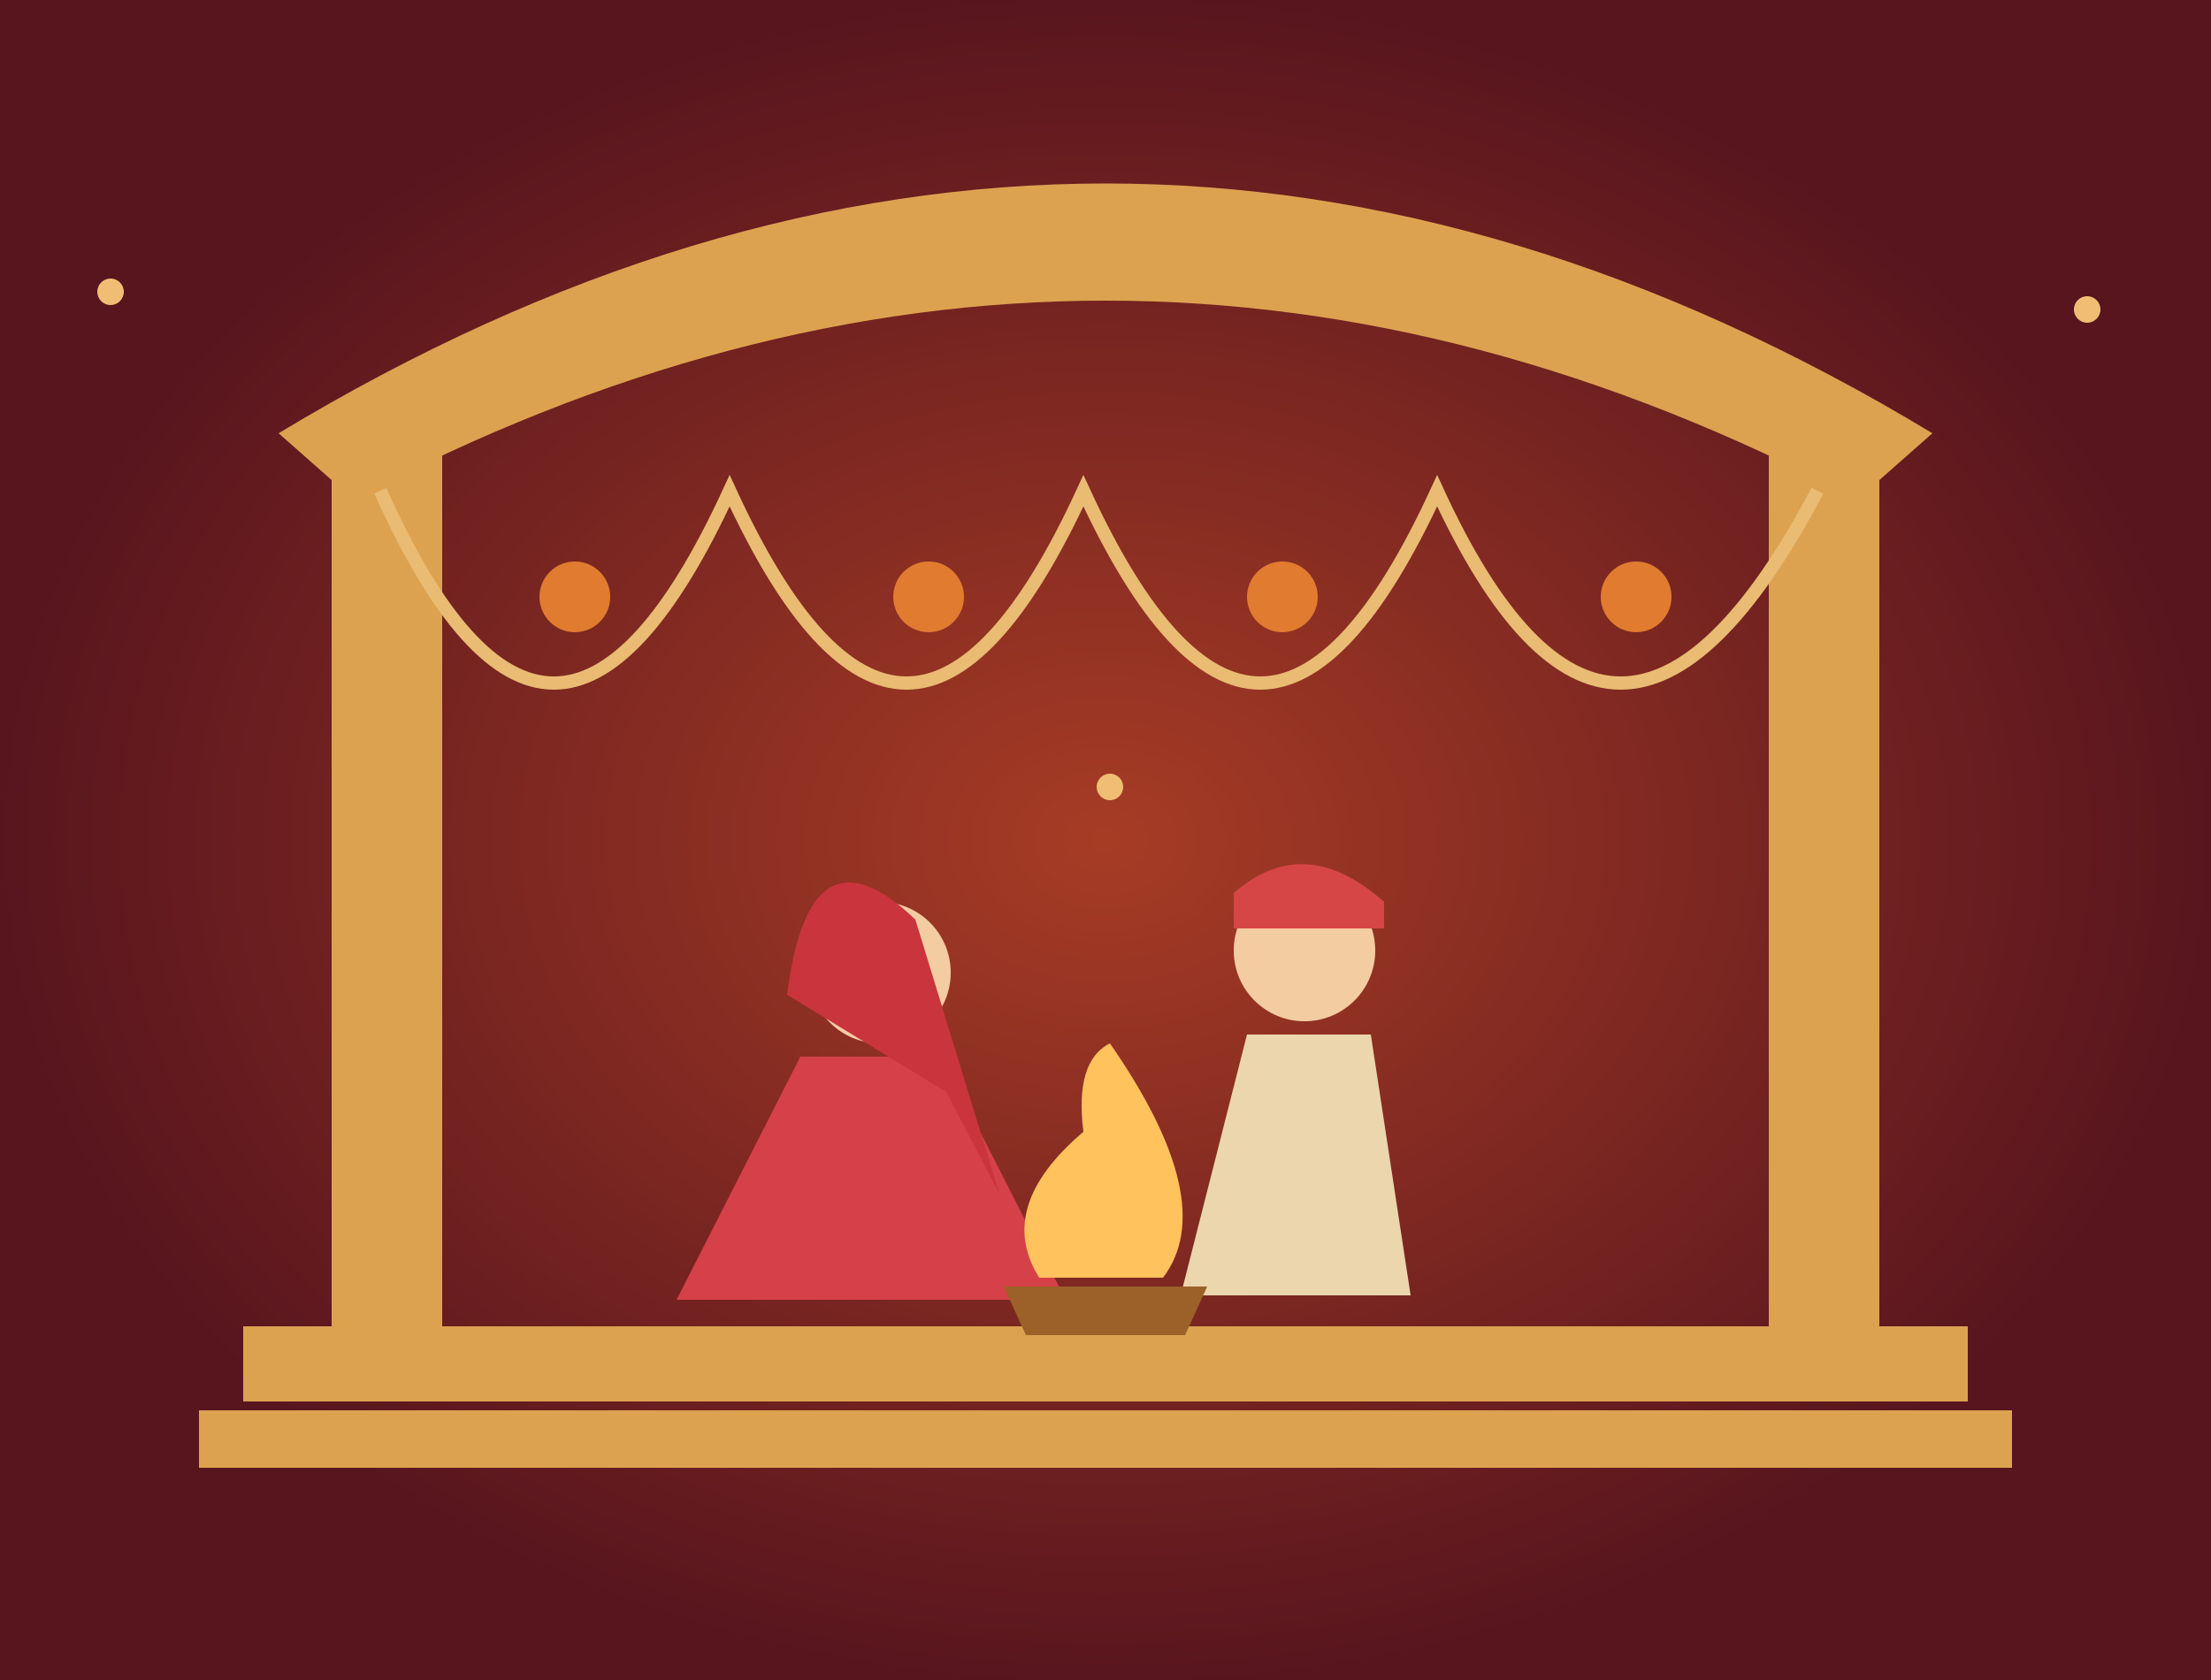
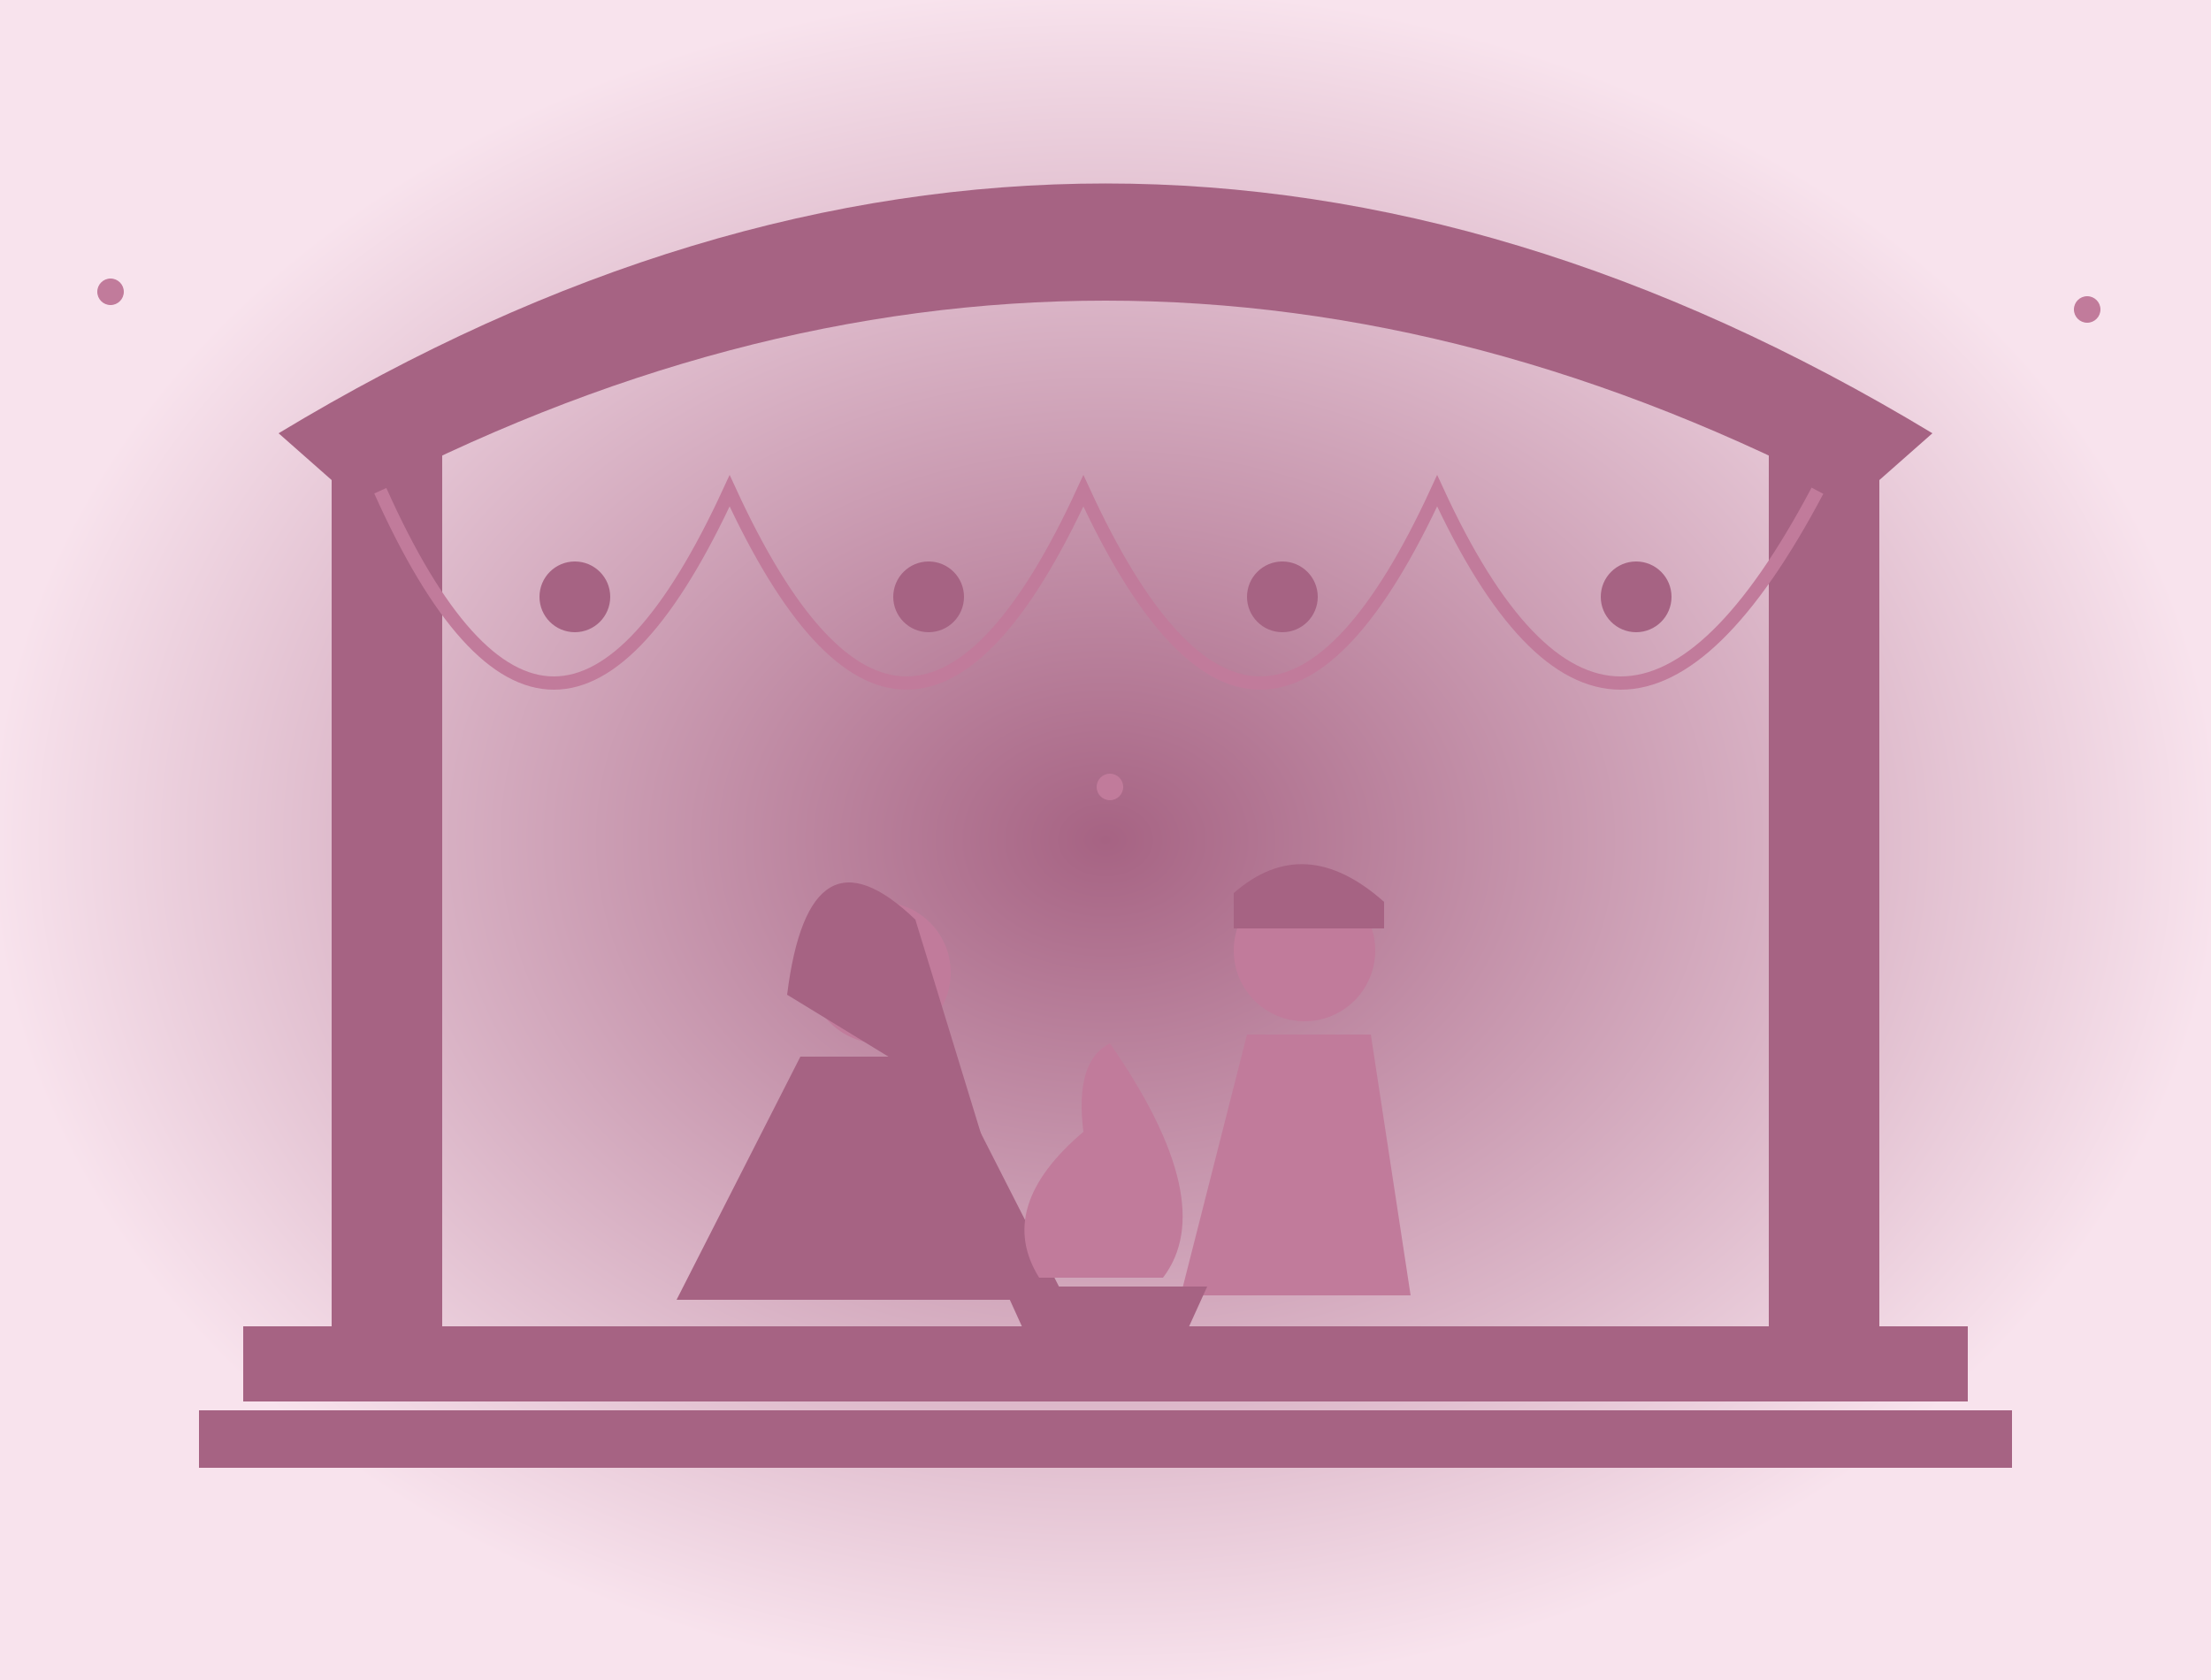
<svg xmlns="http://www.w3.org/2000/svg" viewBox="0 0 500 380">
  <defs>
    <radialGradient id="b">
-       <stop stop-color="#a73c25" />
-       <stop offset="1" stop-color="#58151e" />
+       <stop stop-color="#a66383" />
+       <stop offset="1" stop-color="#f8e3ed" />
    </radialGradient>
  </defs>
  <rect width="500" height="380" fill="url(#b)" />
-   <g fill="#dca250">
+   <g fill="#a66383">
    <path d="M75 300V103H100V300ZM400 300V103H425V300ZM63 98Q250-15 437 98L420 113Q250 23 80 113Z" />
    <rect x="55" y="300" width="390" height="17" />
    <rect x="45" y="319" width="410" height="13" />
  </g>
-   <g fill="none" stroke="#e9bb73" stroke-width="3">
+   <g fill="none" stroke="#c17b9b" stroke-width="3">
    <path d="M86 111Q125 198 165 111Q205 198 245 111Q285 198 325 111Q365 198 411 111" />
  </g>
-   <g fill="#e07b30">
+   <g fill="#a66383">
    <circle cx="130" cy="135" r="8" />
    <circle cx="210" cy="135" r="8" />
    <circle cx="290" cy="135" r="8" />
    <circle cx="370" cy="135" r="8" />
  </g>
-   <g fill="#f4cca2">
+   <g fill="#c17b9b">
    <circle cx="199" cy="220" r="16" />
    <circle cx="295" cy="215" r="16" />
-     <path d="M181 239L153 294H241L213 239Z" fill="#d64049" />
-     <path d="M282 234L267 293H319L310 234Z" fill="#ecd6ad" />
-     <path d="M178 225Q183 185 207 208L226 270L214 247Z" fill="#ca343d" />
-     <path d="M279 202Q295 188 313 204V210H279Z" fill="#d74646" />
+     <path d="M181 239L153 294H241L213 239Z" fill="#a66383" />
+     <path d="M282 234L267 293H319L310 234Z" fill="#c17b9b" />
+     <path d="M178 225Q183 185 207 208L226 270L214 247Z" fill="#a66383" />
+     <path d="M279 202Q295 188 313 204V210H279Z" fill="#a66383" />
  </g>
-   <path d="M235 289Q225 273 245 256Q243 240 251 236Q276 272 263 289Z" fill="#ffc25d" />
-   <path d="M227 291H273L268 302H232Z" fill="#9c6128" />
-   <g fill="#efbe74">
+   <path d="M235 289Q225 273 245 256Q243 240 251 236Q276 272 263 289Z" fill="#c17b9b" />
+   <path d="M227 291H273L268 302H232Z" fill="#a66383" />
+   <g fill="#c17b9b">
    <circle cx="25" cy="66" r="3" />
    <circle cx="472" cy="70" r="3" />
    <circle cx="251" cy="178" r="3" />
  </g>
</svg>
